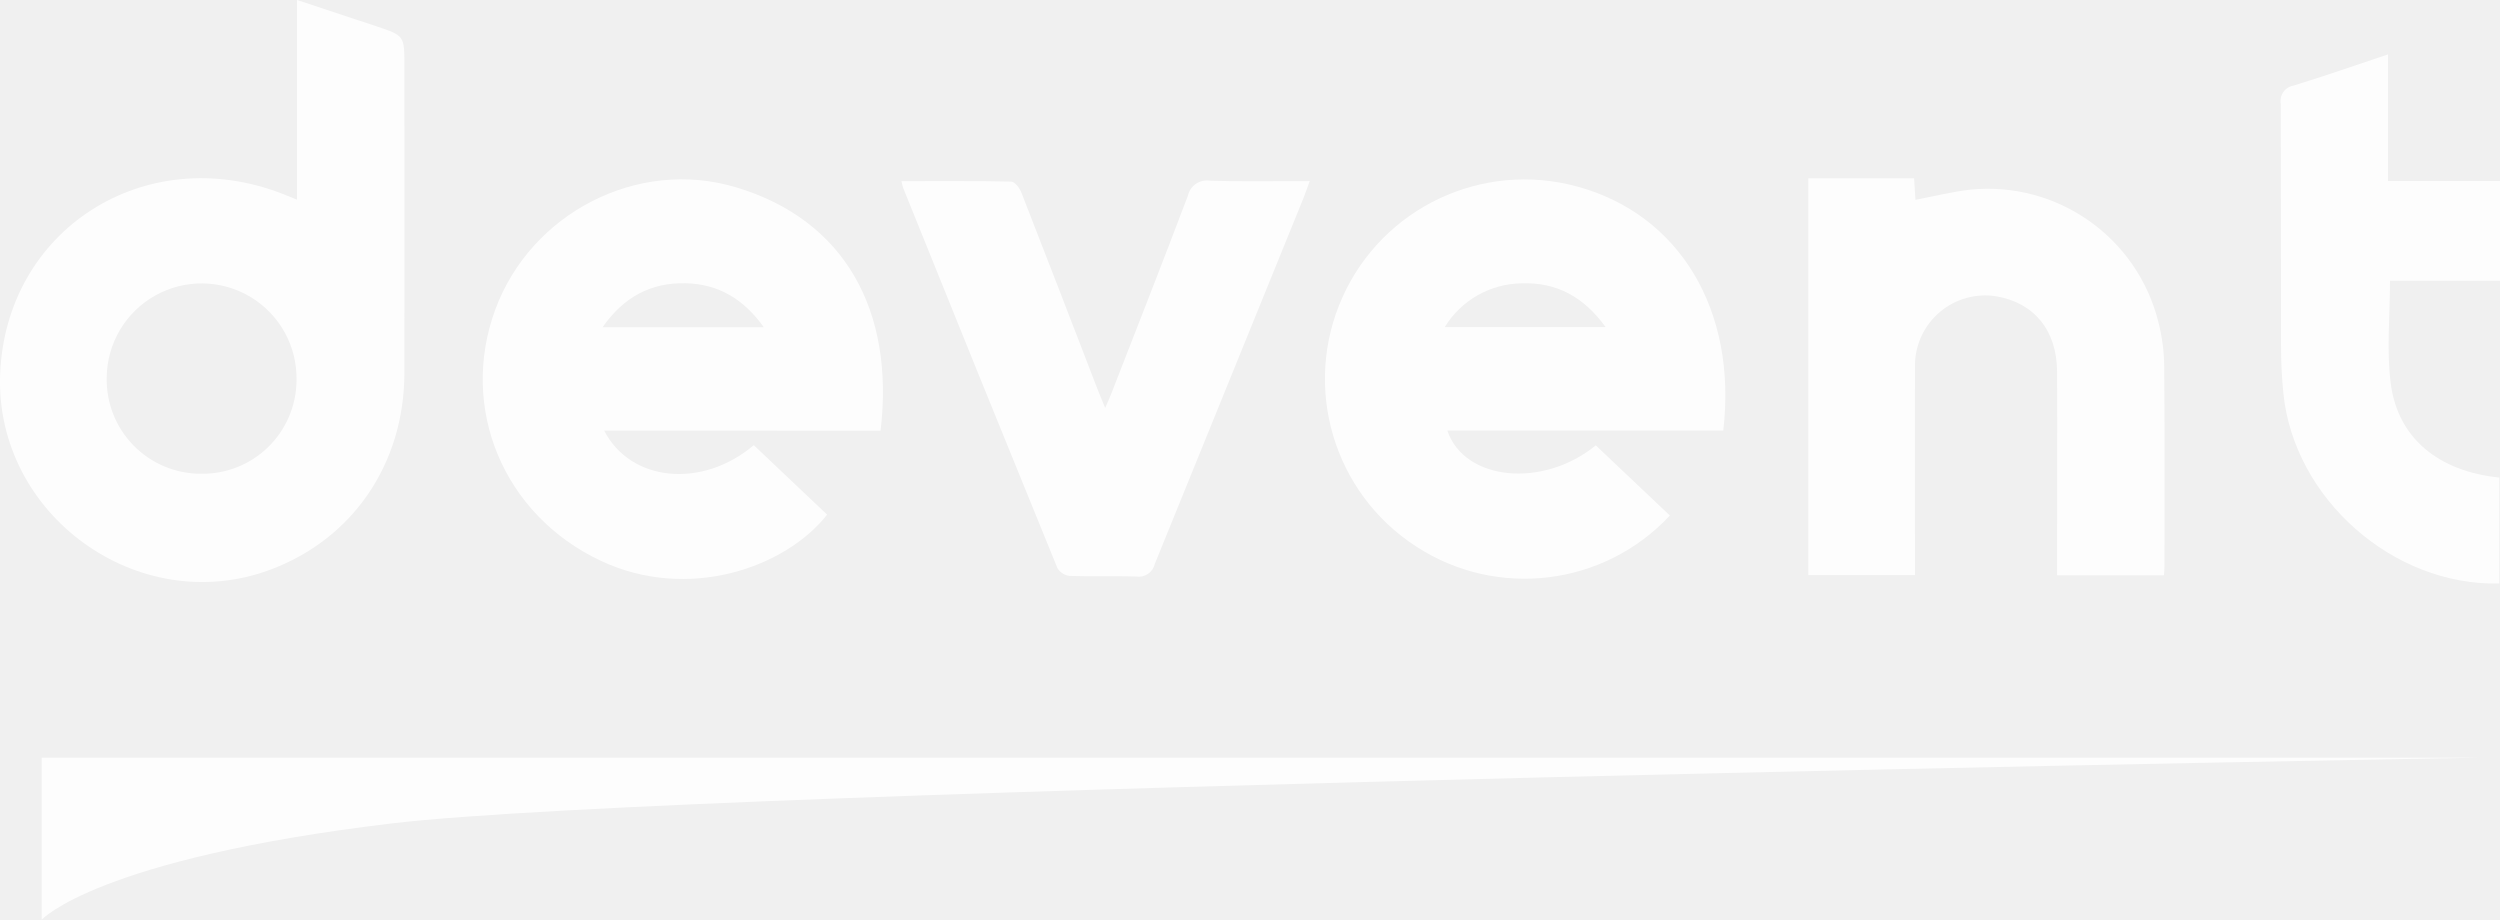
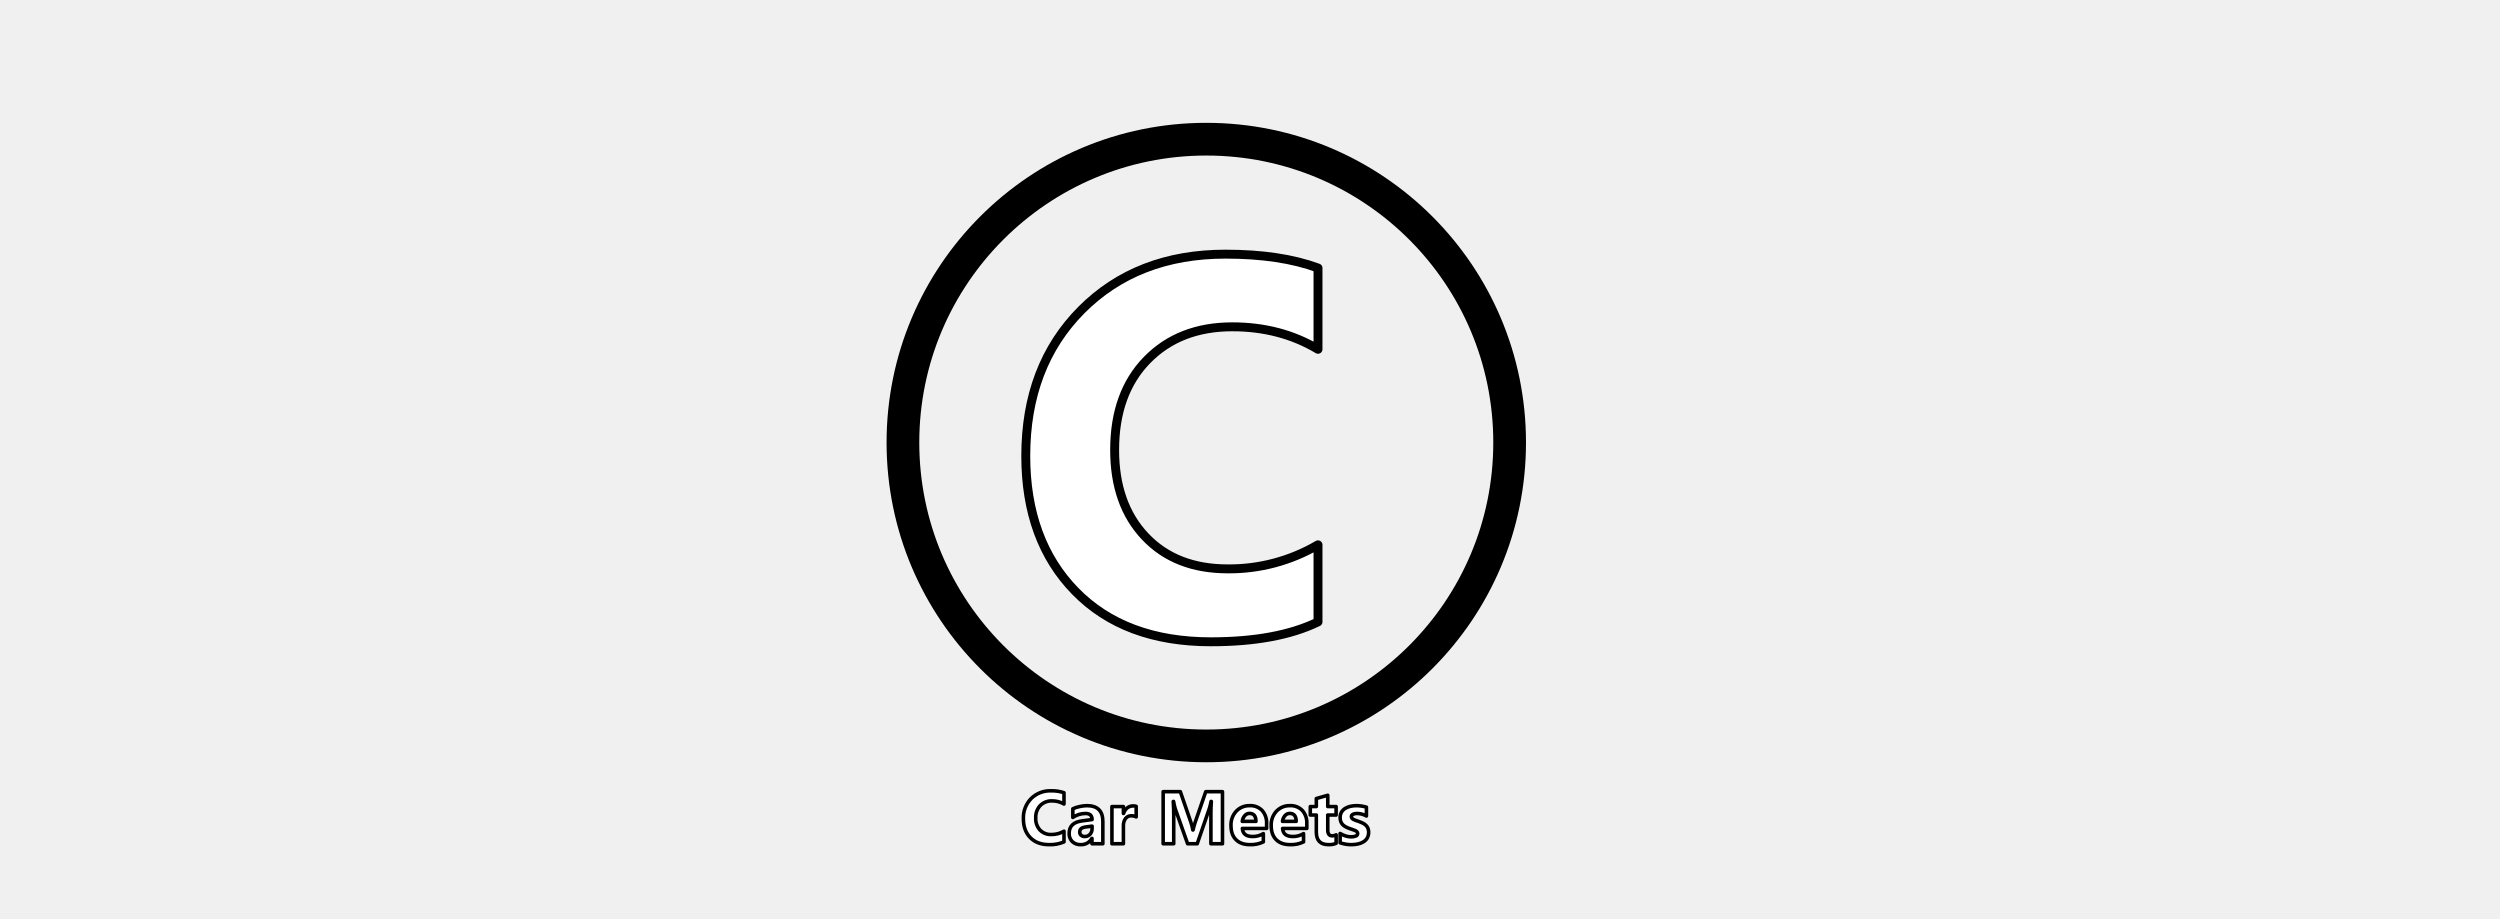
- <svg xmlns="http://www.w3.org/2000/svg" id="Component_2_1" data-name="Component 2 – 1" width="336.301" height="123.716" viewBox="0 0 336.301 123.716">
-   <g id="Warstwa_2" data-name="Warstwa 2" transform="translate(0.04)">
-     <g id="Warstwa_1" data-name="Warstwa 1" transform="translate(-0.04)">
-       <path id="Path_1" data-name="Path 1" d="M39.909,26.859V0c3.719,1.233,7.2,2.379,10.692,3.54C54.362,4.8,54.358,4.8,54.358,8.847c0,13.808.027,27.615,0,41.427-.057,12.2-7,22.277-18.107,26.386C18.594,83.193-.663,69.275-.025,50.442.666,30.93,19.415,18.89,37.95,26.069,38.473,26.271,38.988,26.485,39.909,26.859ZM26.979,63.73A12.645,12.645,0,0,0,39.851,51.19a12.771,12.771,0,1,0-25.538-.416A12.66,12.66,0,0,0,26.979,63.73Z" transform="translate(0.04)" fill="rgba(255,255,255,0.88)" />
-       <path id="Path_2" data-name="Path 2" d="M186.353,96.985c3.555,6.938,13.208,7.832,20.127,1.963,1.615,1.527,3.253,3.089,4.9,4.643l4.964,4.7c-5.575,7.1-18.653,11.746-30.422,6.22-13.116-6.155-19.111-20.551-14.2-33.839,4.769-12.9,19.092-20.387,32.339-16.419,14.69,4.376,21.383,16.652,19.474,32.743Zm-.221-13.9h21.7c-2.726-3.818-6.129-5.823-10.535-5.922C192.654,77.068,189,78.977,186.132,83.09Z" transform="translate(-105.081 -39.063)" fill="rgba(255,255,255,0.88)" />
-       <path id="Path_3" data-name="Path 3" d="M637,62.83h14.231c.065,1,.126,1.982.183,2.891,2.459-.47,4.853-1.069,7.286-1.359a23.639,23.639,0,0,1,25.412,17.878,24.673,24.673,0,0,1,.764,5.831c.08,8.966.038,17.947.038,26.9,0,.382-.042.764-.073,1.252H670.469v-2.211c0-8.4.038-16.8,0-25.2-.034-5.548-3.1-9.252-8.187-10.115A9.444,9.444,0,0,0,651.35,87.86c-.027,8.714,0,17.427,0,26.137v2.2H637Z" transform="translate(-393.748 -38.839)" fill="rgba(255,255,255,0.88)" />
-       <path id="Path_4" data-name="Path 4" d="M317.54,63.724c5,0,9.886-.042,14.762.065.474,0,1.126.863,1.359,1.455q5.155,13.208,10.245,26.454c.275.71.573,1.409,1.035,2.539.382-.851.611-1.375.817-1.909,3.456-8.874,6.946-17.729,10.31-26.638a2.626,2.626,0,0,1,3.02-2.016c4.376.13,8.76.046,13.365.046-.328.894-.561,1.6-.84,2.291q-9.985,24.6-20,49.212a2.2,2.2,0,0,1-2.471,1.692c-2.986-.111-5.98.023-8.966-.084a2.207,2.207,0,0,1-1.657-1.05q-10.444-25.557-20.761-51.168A8.491,8.491,0,0,1,317.54,63.724Z" transform="translate(-196.273 -39.359)" fill="rgba(255,255,255,0.88)" />
-       <path id="Path_5" data-name="Path 5" d="M832.842,90.342c-14.315.347-27.619-11.433-29.047-25.584-.206-2.024-.305-4.063-.313-6.11-.031-10.948,0-21.9-.042-32.839a2.1,2.1,0,0,1,1.711-2.44c4.17-1.279,8.294-2.719,12.715-4.2V36.2h15.068V49.611h-14.8c0,4.8-.485,9.424.111,13.9.981,7.32,6.446,11.746,14.594,12.582Z" transform="translate(-496.633 -11.85)" fill="rgba(255,255,255,0.88)" />
-       <path id="Path_6" data-name="Path 6" d="M500.691,64.24A26.835,26.835,0,0,0,479,112.643a26.7,26.7,0,0,0,34.141-4.154l-9.962-9.435c-7.114,5.812-17.691,4.781-19.974-2h37.123C522.219,80.881,514.437,67.978,500.691,64.24ZM482.862,83.134a12.324,12.324,0,0,1,10.344-5.88c4.723-.168,8.37,1.841,11.291,5.88Z" transform="translate(-288.513 -39.141)" fill="rgba(255,255,255,0.88)" />
-     </g>
-   </g>
-   <path id="Path_7" data-name="Path 7" d="M192.611,426.92H520.5s-241.1,4.1-280.783,8.843-47.107,12.953-47.107,12.953Z" transform="translate(-187 -325)" fill="rgba(255,255,255,0.88)" />
+ <svg xmlns="http://www.w3.org/2000/svg" width="1401" height="515" viewBox="0 0 1401 515">
+   <defs>
+     <style>
+       .cls-1, .cls-3 {
+         fill: #fff;
+         stroke-linejoin: round;
+         fill-rule: evenodd;
+       }
+ 
+       .cls-1, .cls-2, .cls-3 {
+         stroke: #000;
+       }
+ 
+       .cls-1 {
+         stroke-width: 5px;
+       }
+ 
+       .cls-2 {
+         fill: none;
+         stroke-width: 18.33px;
+       }
+ 
+       .cls-3 {
+         stroke-width: 2px;
+       }
+     </style>
+   </defs>
+   <path id="C" class="cls-1" d="M738.609,305.313a98.4,98.4,0,0,1-50.683,13.477q-29,0-46.143-18.091T624.645,252.14q0-31.785,18.164-50.391t47.753-18.6q26.952,0,48.047,12.6V150.187q-21.093-7.763-51.855-7.764-49.659,0-80.786,31.348T574.84,255.509q0,47.316,27.685,75.732t76.026,28.418q37.057,0,60.058-11.133V305.313Z" />
+   <circle id="Elipsa_1" data-name="Elipsa 1" class="cls-2" cx="676" cy="248" r="170" />
+   <path id="Car_Meets" data-name="Car Meets" class="cls-3" d="M596.251,465.794a13.666,13.666,0,0,1-7.039,1.871,8.409,8.409,0,0,1-6.409-2.512,9.4,9.4,0,0,1-2.38-6.745,9.585,9.585,0,0,1,2.523-7,8.848,8.848,0,0,1,6.632-2.584,12.764,12.764,0,0,1,6.673,1.749v-6.327a20.98,20.98,0,0,0-7.2-1.078,15.12,15.12,0,0,0-11.22,4.354,15.414,15.414,0,0,0-4.323,11.352q0,6.572,3.845,10.519t10.559,3.947a19.233,19.233,0,0,0,8.341-1.547v-6Zm21.79-5.412q0-8.891-8.911-8.891a19.283,19.283,0,0,0-4.242.529,15.972,15.972,0,0,0-3.673,1.221v4.842a12.643,12.643,0,0,1,7.081-2.218q3.7,0,3.7,3.418l-5.656.753q-7.182.936-7.181,7a6.157,6.157,0,0,0,1.739,4.587,6.488,6.488,0,0,0,4.771,1.72,6.789,6.789,0,0,0,6.2-3.5h0.082v2.991h6.083V460.382Zm-7.182,7.151a3.807,3.807,0,0,1-2.95,1.251,2.932,2.932,0,0,1-2.065-.7,2.335,2.335,0,0,1-.763-1.8q0-2.421,3.133-2.828l3.784-.488v1.4A4.522,4.522,0,0,1,610.859,467.533Zm25.859-15.655a4.135,4.135,0,0,0-1.587-.245q-3.967,0-5.493,4.232h-0.082V452h-6.429v20.833h6.429v-9.949a6.7,6.7,0,0,1,1.18-4.181,3.9,3.9,0,0,1,3.276-1.536,5.587,5.587,0,0,1,2.706.631v-5.92Zm48.36-8.22H675.7l-5.961,17.253a41.857,41.857,0,0,0-1.16,4.211h-0.122a24.338,24.338,0,0,0-1.038-4.171l-5.961-17.293h-9.623v29.175h5.92V456.7q0-3.255-.264-7.568h0.183a37.721,37.721,0,0,0,.916,4.069l6.958,19.633h5.371L677.754,453a30.832,30.832,0,0,0,.915-3.866h0.163q-0.245,3.419-.244,6.246v17.456h6.49V443.658ZM709.8,461.541a10.422,10.422,0,0,0-2.492-7.344,9.107,9.107,0,0,0-7.05-2.706,10.032,10.032,0,0,0-7.4,3.031,11.149,11.149,0,0,0-3.011,8.22q0,5,2.787,7.8t7.833,2.8a15.872,15.872,0,0,0,7.507-1.547v-4.638a11.164,11.164,0,0,1-6.043,1.627q-5.391,0-5.716-4.537H709.8v-2.706ZM696.166,460.3a5.821,5.821,0,0,1,1.373-3.194,3.46,3.46,0,0,1,2.675-1.282q3.622,0,3.622,4.476h-7.67Zm36.173,1.241a10.422,10.422,0,0,0-2.492-7.344,9.1,9.1,0,0,0-7.049-2.706,10.034,10.034,0,0,0-7.406,3.031,11.149,11.149,0,0,0-3.011,8.22q0,5,2.787,7.8t7.833,2.8a15.869,15.869,0,0,0,7.507-1.547v-4.638a11.16,11.16,0,0,1-6.042,1.627q-5.393,0-5.717-4.537h13.59v-2.706ZM718.708,460.3a5.828,5.828,0,0,1,1.373-3.194,3.461,3.461,0,0,1,2.676-1.282q3.621,0,3.621,4.476h-7.67Zm30.05,7.528a4.351,4.351,0,0,1-2.1.59q-2.583,0-2.584-3.255V456.74h4.68V452h-4.68v-6.328L737.67,447.5V452h-3.378v4.74h3.378v9.542q0,7.06,6.8,7.06a9.518,9.518,0,0,0,4.293-.753v-4.761Zm8.626,5.514a17.018,17.018,0,0,0,3.611-.377,9.689,9.689,0,0,0,3.072-1.2,6.446,6.446,0,0,0,2.137-2.136,6.684,6.684,0,0,0,.407-5.443,4.89,4.89,0,0,0-1.14-1.668,7.41,7.41,0,0,0-1.78-1.241,18.729,18.729,0,0,0-2.319-.977q-0.712-.243-1.435-0.478a9.285,9.285,0,0,1-1.312-.529,3.159,3.159,0,0,1-.956-0.7,1.408,1.408,0,0,1-.366-0.976,1.263,1.263,0,0,1,.244-0.763,1.8,1.8,0,0,1,.671-0.549,3.917,3.917,0,0,1,.987-0.326,6.11,6.11,0,0,1,1.19-.112,11.056,11.056,0,0,1,2.737.356,10.209,10.209,0,0,1,2.614,1.068v-4.964a20.975,20.975,0,0,0-2.808-.62,18.822,18.822,0,0,0-2.807-.214,15.219,15.219,0,0,0-3.408.376,9.305,9.305,0,0,0-2.909,1.18,6.245,6.245,0,0,0-2.035,2.065,5.709,5.709,0,0,0-.763,3.011,6.571,6.571,0,0,0,.336,2.218,4.926,4.926,0,0,0,.976,1.648,6.331,6.331,0,0,0,1.587,1.251,15.374,15.374,0,0,0,2.187,1.007q0.774,0.306,1.608.55a13,13,0,0,1,1.536.549,4.146,4.146,0,0,1,1.149.712,1.32,1.32,0,0,1,.448,1.017,1.51,1.51,0,0,1-.987,1.424,6.376,6.376,0,0,1-2.7.468,10.448,10.448,0,0,1-2.98-.468,13.613,13.613,0,0,1-3.164-1.424v5.209a18.624,18.624,0,0,0,6.368,1.058h0Z" />
</svg>
